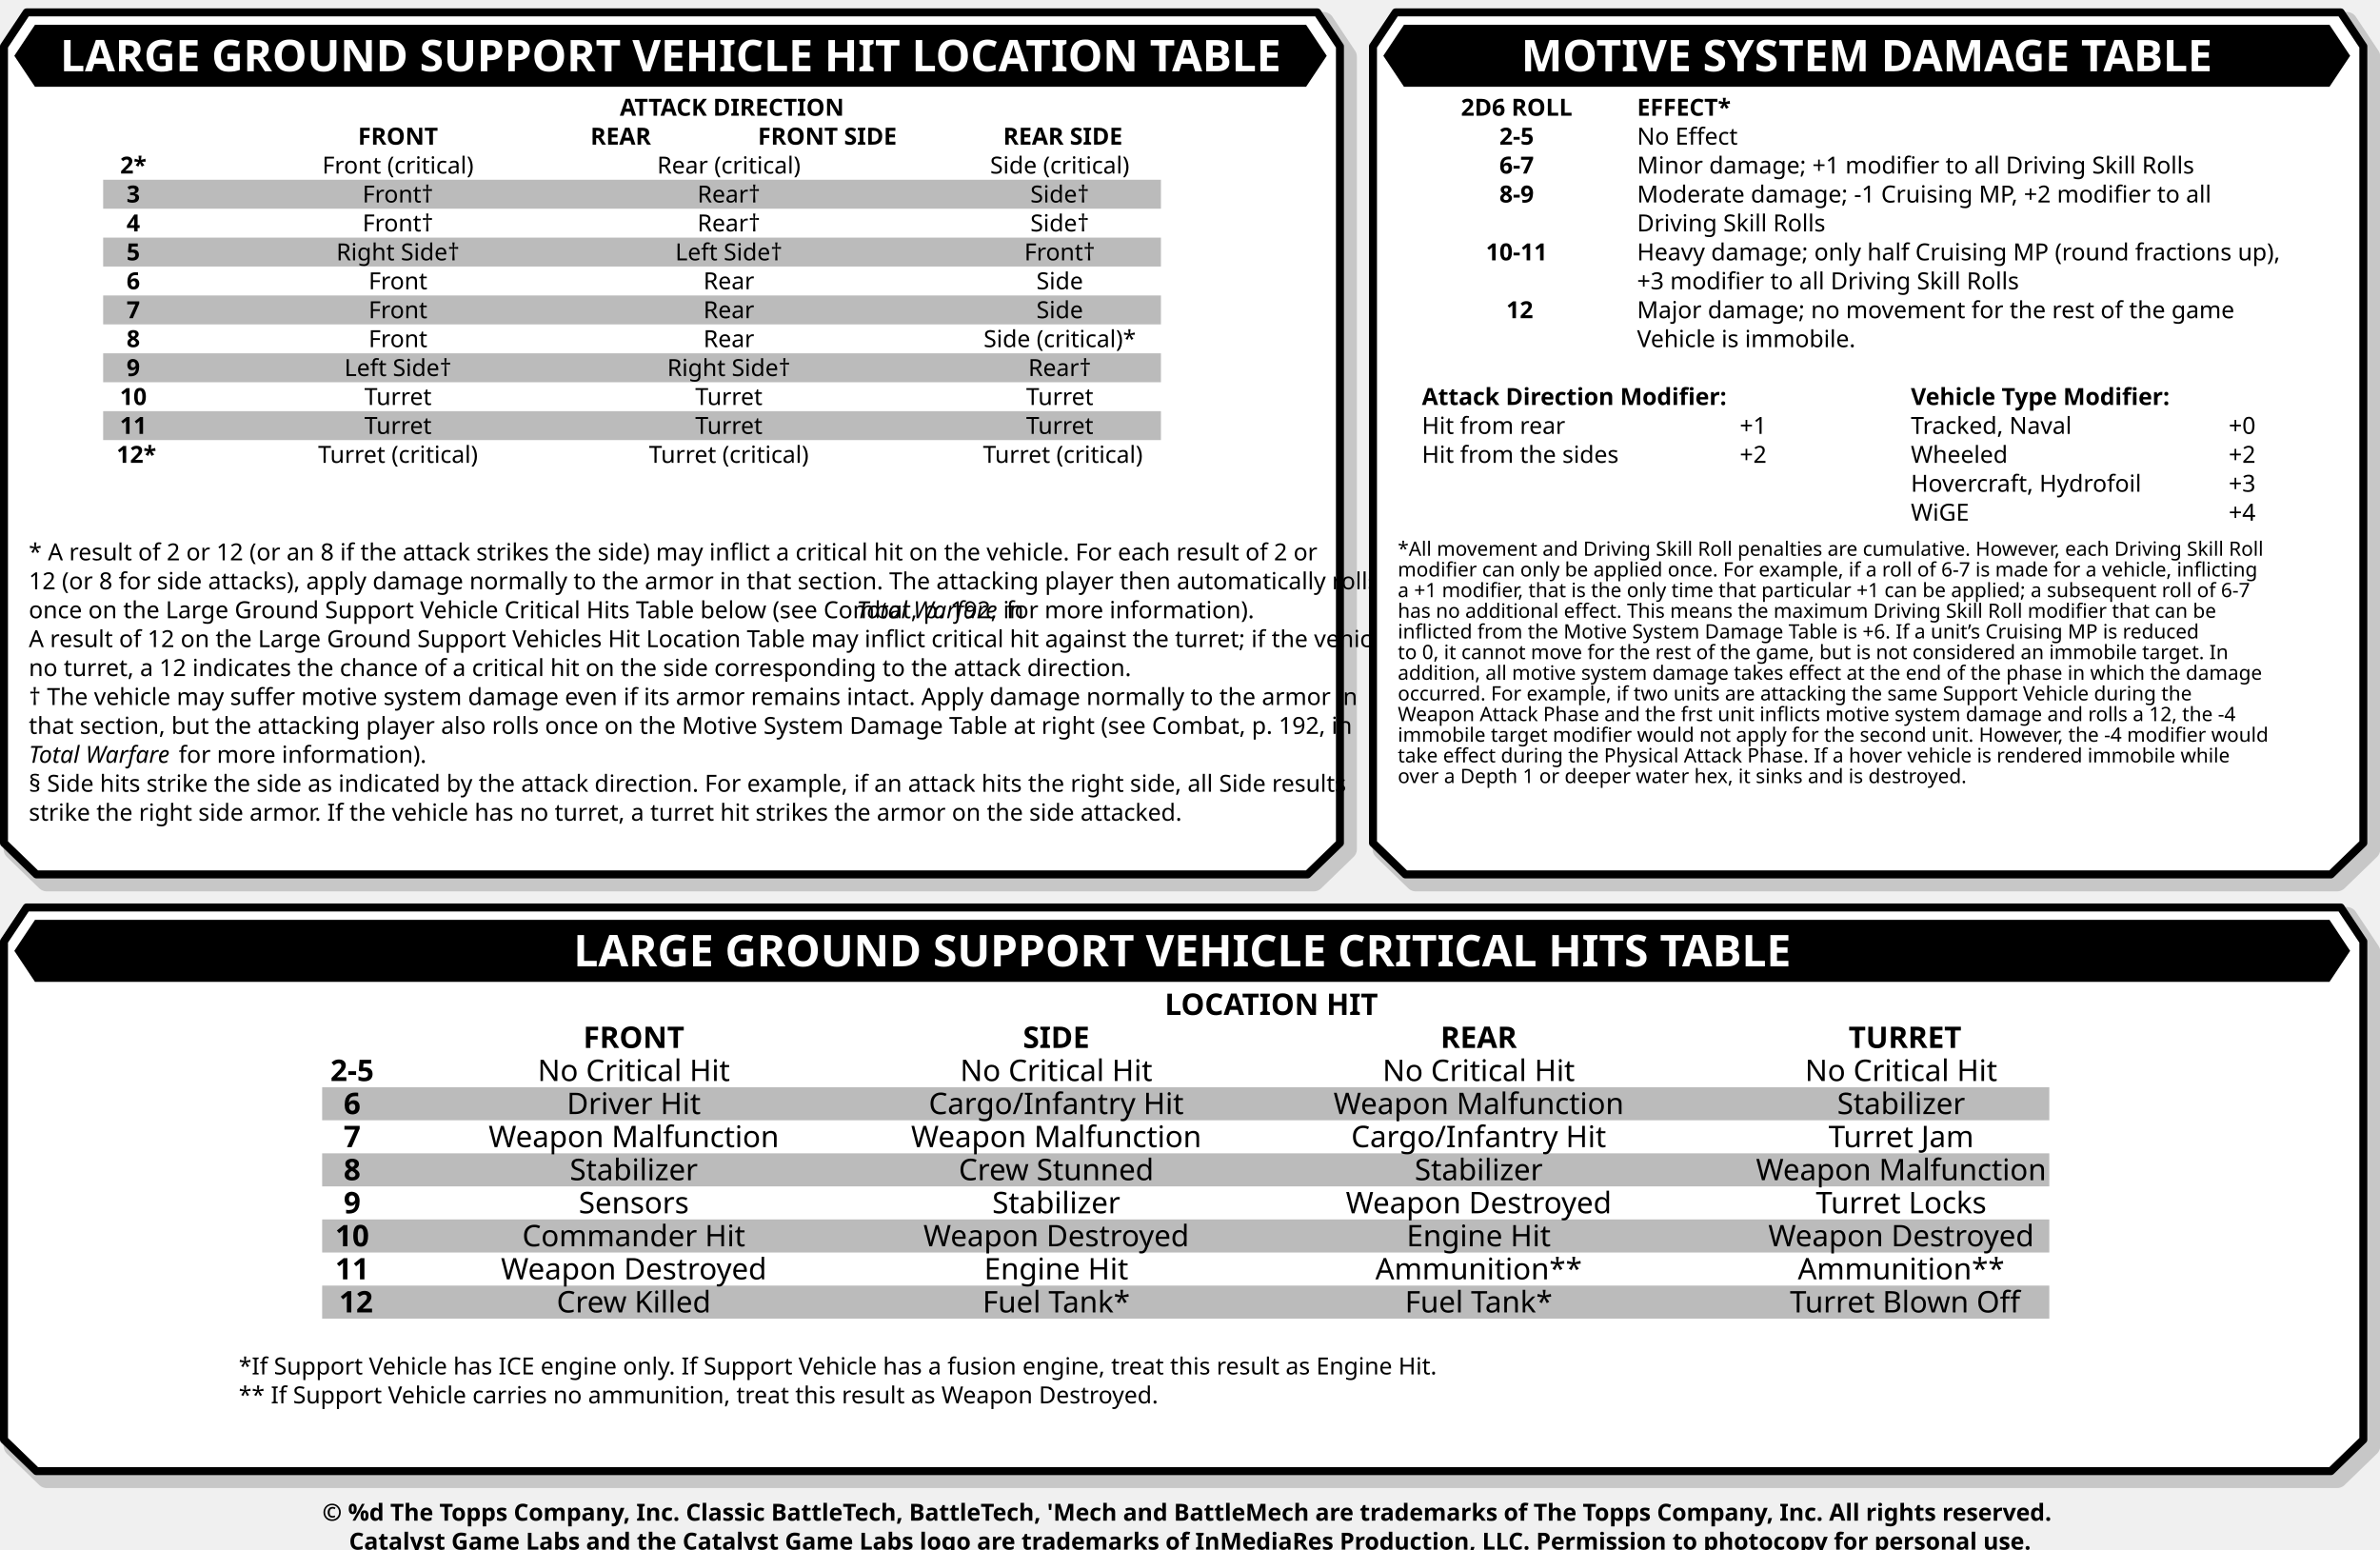
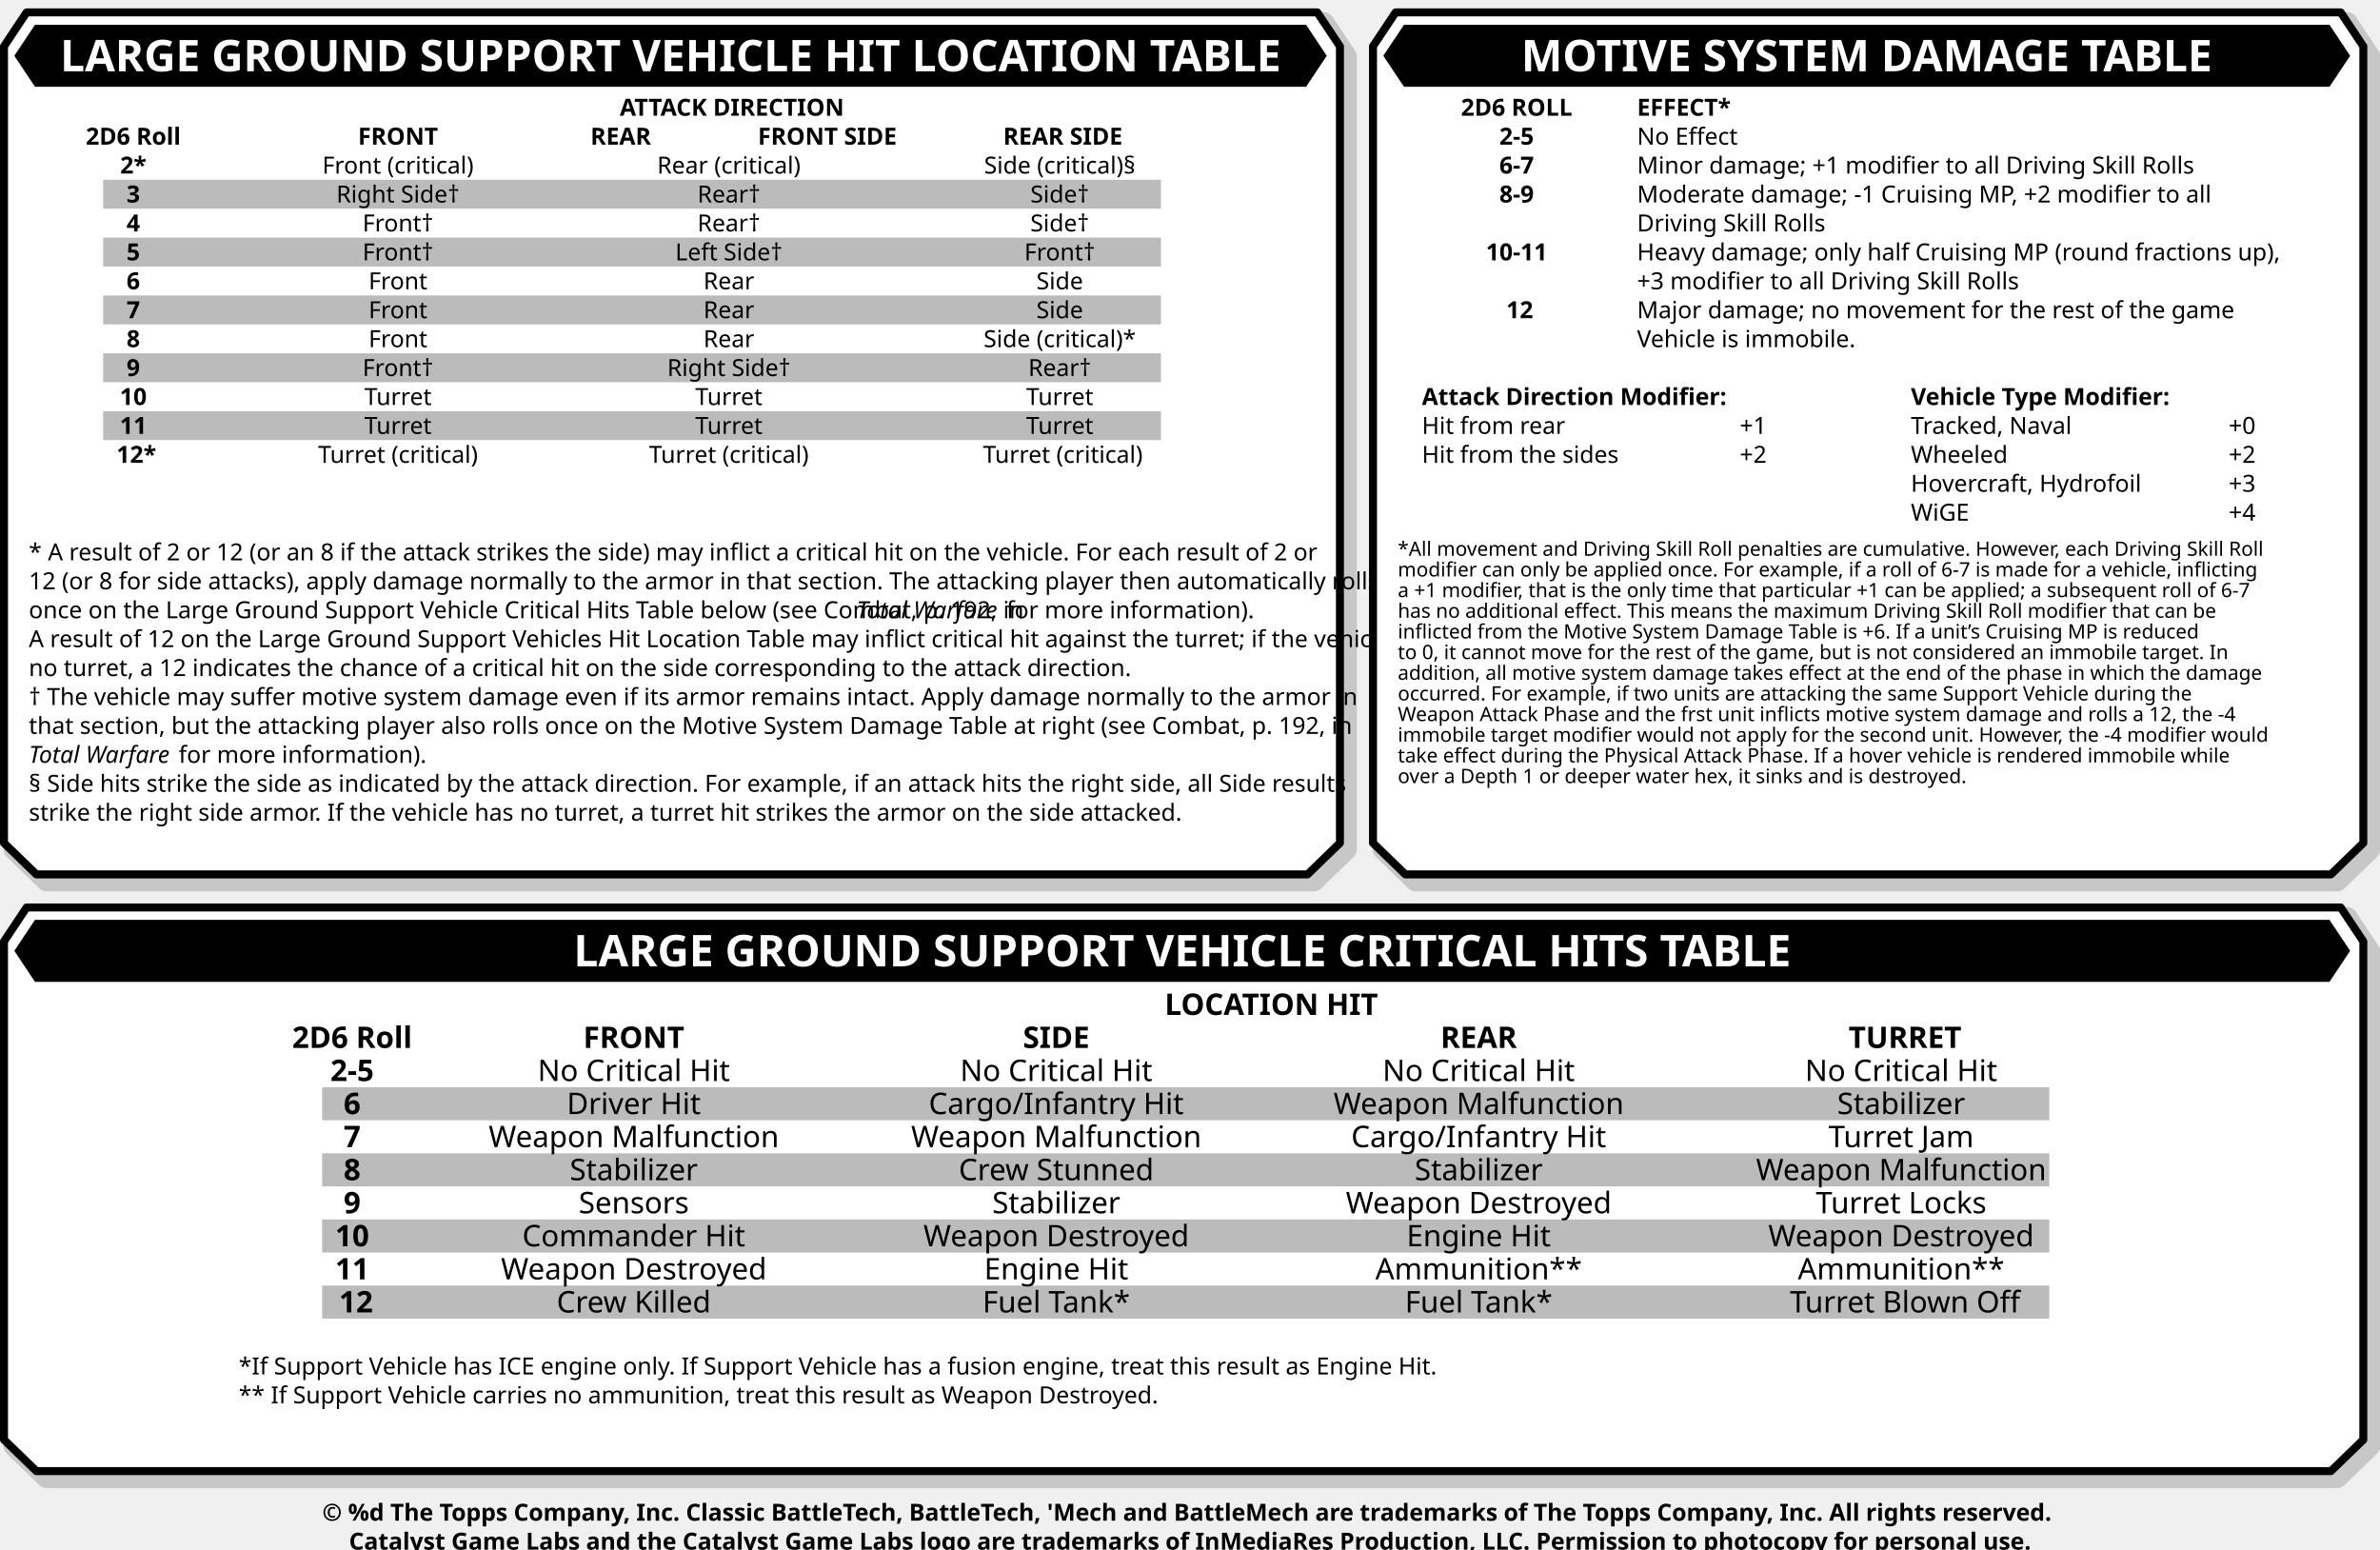
<svg xmlns="http://www.w3.org/2000/svg" contentScriptType="text/ecmascript" width="576.0" zoomAndPan="magnify" contentStyleType="text/css" height="375.0" preserveAspectRatio="xMidYMid meet" version="1.0" id="svg155">
  <defs id="defs155" />
  <g style="mml-color-elements:" id="rs_template">
    <text font-size="5.7px" transform="translate (288.0 375.0)" fill="#000000" text-anchor="middle" font-family="Eurostile" id="footer" font-weight="bold">
      <tspan lengthAdjust="spacingAndGlyphs" x="0.0" id="tspanCopyright" y="-7.000" textLength="547.200">© %d The Topps Company, Inc. Classic BattleTech, BattleTech, 'Mech and BattleMech are trademarks of The Topps Company, Inc. All rights reserved.</tspan>
      <tspan lengthAdjust="spacingAndGlyphs" x="0.0" y="0" textLength="518.400" id="tspan1">Catalyst Game Labs and the Catalyst Game Labs logo are trademarks of InMediaRes Production, LLC. Permission to photocopy for personal use.</tspan>
    </text>
    <g transform="translate(0.966,3)" id="g64">
      <g id="g4">
        <path fill="#ffffff" d="M 2.5,10.714 7.975,2.5 h 311.37 l 5.475,8.214 0,191.786 -7.845,7.6 H 10.345 L 2.5,202.5 Z" stroke-width="5.2" stroke-linejoin="round" stroke="#c7c7c7" id="path1" />
        <path fill="#ffffff" d="M 0,8.214 5.475,0 h 312.37 l 5.475,8.214 0,192.786 -7.845,7.6 H 7.845 L 0,201 Z" stroke-width="1.932" stroke-linejoin="round" stroke="#000000" id="path2" />
        <g transform="translate(2.5,3)" id="g3">
          <path fill="#000000" d="M 0,7.5 4.999,0 h 307.63 l 4.999,7.5 -4.999,7.5 H 4.999 Z" id="path3" />
          <text x="158.814" y="11.25" fill="#ffffff" text-anchor="middle" style="font-style:normal;font-weight:bold;font-size:10.6px;font-family:Eurostile" textLength="198.545" lengthAdjust="spacingAndGlyphs" id="text3">LARGE GROUND SUPPORT VEHICLE HIT LOCATION TABLE</text>
        </g>
      </g>
      <g id="shade1" style="fill:#bbbbbb" class="tableshading" transform="translate(0,-3)">
        <rect id="rect155" width="256" height="7" x="24" y="43.5" />
        <rect id="rect156" width="256" height="7" x="24" y="57.5" />
        <rect id="rect157" width="256" height="7" x="24" y="71.5" />
        <rect id="rect158" width="256" height="7" x="24" y="85.5" />
        <rect id="rect159" width="256" height="7" x="24" y="99.5" />
      </g>
      <text fill="#000000" x="176.176" y="25" style="font-style:normal;font-weight:bold;font-size:5.7px;font-family:Eurostile" text-anchor="middle" id="text4">ATTACK DIRECTION</text>
      <g transform="translate(0,32)" id="g50">
        <text text-anchor="middle" style="font-style:normal;font-weight:bold;font-size:5.7px;font-family:Eurostile" id="text6">
+           <tspan x="32.032" y="0" id="tspan4">2D6 Roll</tspan>
          <tspan x="96.096" y="0" id="tspan4">FRONT</tspan>
          <tspan x="150" y="0" id="tspan5">REAR</tspan>
          <tspan x="200" y="0" id="tspan6">FRONT SIDE</tspan>
          <tspan x="256.256" y="0" id="tspan6">REAR SIDE</tspan>
        </text>
        <text text-anchor="middle" style="font-style:normal;font-weight:bold;font-size:5.7px;font-family:Eurostile" id="text17">
          <tspan x="32.032" y="7" id="tspan7">2*</tspan>
          <tspan x="32.032" y="14" id="tspan8">3</tspan>
          <tspan x="32.032" y="21" id="tspan9">4</tspan>
          <tspan x="32.032" y="28" id="tspan10">5</tspan>
          <tspan x="32.032" y="35" id="tspan11">6</tspan>
          <tspan x="32.032" y="42" id="tspan12">7</tspan>
          <tspan x="32.032" y="49" id="tspan13">8</tspan>
          <tspan x="32.032" y="56" id="tspan14">9</tspan>
          <tspan x="32.032" y="63" id="tspan15">10</tspan>
          <tspan x="32.032" y="70" id="tspan16">11</tspan>
          <tspan x="32.032" y="77" id="tspan17">12*</tspan>
        </text>
        <text text-anchor="middle" style="font-style:normal;font-weight:normal;font-size:5.7px;font-family:Eurostile" id="text50">
          <tspan x="96.096" y="7" id="tspan18">Front (critical)</tspan>
          <tspan x="176.176" y="7" id="tspan19">Rear (critical)</tspan>
-           <tspan x="256.256" y="7" id="tspan20">Side (critical)</tspan>
-           <tspan x="96.096" y="14" id="tspan21">Front†</tspan>
+           <tspan x="256.256" y="7" id="tspan20">Side (critical)§</tspan>
+           <tspan x="96.096" y="14" id="tspan21">Right Side†</tspan>
          <tspan x="176.176" y="14" id="tspan22">Rear†</tspan>
          <tspan x="256.256" y="14" id="tspan23">Side†</tspan>
          <tspan x="96.096" y="21" id="tspan24">Front†</tspan>
          <tspan x="176.176" y="21" id="tspan25">Rear†</tspan>
          <tspan x="256.256" y="21" id="tspan26">Side†</tspan>
-           <tspan x="96.096" y="28" id="tspan27">Right Side†</tspan>
+           <tspan x="96.096" y="28" id="tspan27">Front†</tspan>
          <tspan x="176.176" y="28" id="tspan28">Left Side†</tspan>
          <tspan x="256.256" y="28" id="tspan29">Front†</tspan>
          <tspan x="96.096" y="35" id="tspan30">Front</tspan>
          <tspan x="176.176" y="35" id="tspan31">Rear</tspan>
          <tspan x="256.256" y="35" id="tspan32">Side</tspan>
          <tspan x="96.096" y="42" id="tspan33">Front</tspan>
          <tspan x="176.176" y="42" id="tspan34">Rear</tspan>
          <tspan x="256.256" y="42" id="tspan35">Side</tspan>
          <tspan x="96.096" y="49" id="tspan36">Front</tspan>
          <tspan x="176.176" y="49" id="tspan37">Rear</tspan>
          <tspan x="256.256" y="49" id="tspan38">Side (critical)*</tspan>
-           <tspan x="96.096" y="56" id="tspan39">Left Side†</tspan>
+           <tspan x="96.096" y="56" id="tspan39">Front†</tspan>
          <tspan x="176.176" y="56" id="tspan40">Right Side†</tspan>
          <tspan x="256.256" y="56" id="tspan41">Rear†</tspan>
          <tspan x="96.096" y="63" id="tspan42">Turret</tspan>
          <tspan x="176.176" y="63" id="tspan43">Turret</tspan>
          <tspan x="256.256" y="63" id="tspan44">Turret</tspan>
          <tspan x="96.096" y="70" id="tspan45">Turret</tspan>
          <tspan x="176.176" y="70" id="tspan46">Turret</tspan>
          <tspan x="256.256" y="70" id="tspan47">Turret</tspan>
          <tspan x="96.096" y="77" id="tspan48">Turret (critical)</tspan>
          <tspan x="176.176" y="77" id="tspan49">Turret (critical)</tspan>
          <tspan x="256.256" y="77" id="tspan50">Turret (critical)</tspan>
        </text>
      </g>
      <g transform="translate(0,125.6)" id="g63">
        <text x="6" y="7" fill="#000000" text-anchor="start" style="font-style:normal;font-weight:normal;font-size:5.7px;font-family:Eurostile" textLength="311.32" lengthAdjust="spacingAndGlyphs" id="text51">* A result of 2 or 12 (or an 8 if the attack strikes the side) may inflict a critical hit on the vehicle. For each result of 2 or</text>
        <text x="6" y="14" fill="#000000" text-anchor="start" style="font-style:normal;font-weight:normal;font-size:5.7px;font-family:Eurostile" textLength="311.32" lengthAdjust="spacingAndGlyphs" id="text52">12 (or 8 for side attacks), apply damage normally to the armor in that section. The attacking player then automatically rolls</text>
        <text x="6" y="21" fill="#000000" text-anchor="start" style="font-style:normal;font-weight:normal;font-size:5.7px;font-family:Eurostile" textLength="200.326" lengthAdjust="spacingAndGlyphs" id="text53">once on the Large Ground Support Vehicle Critical Hits Table below (see Combat, p. 192, in</text>
        <text x="206.326" y="21" fill="#000000" text-anchor="start" style="font-style:italic;font-weight:normal;font-size:5.7px;font-family:Eurostile" textLength="33.425" lengthAdjust="spacingAndGlyphs" id="text54">Total Warfare</text>
        <text x="242.595" y="21" fill="#000000" text-anchor="start" style="font-style:normal;font-weight:normal;font-size:5.7px;font-family:Eurostile" textLength="53.281" lengthAdjust="spacingAndGlyphs" id="text55">for more information).</text>
        <text x="6" y="28" fill="#000000" text-anchor="start" style="font-style:normal;font-weight:normal;font-size:5.7px;font-family:Eurostile" textLength="311.32" lengthAdjust="spacingAndGlyphs" id="text56">A result of 12 on the Large Ground Support Vehicles Hit Location Table may inflict critical hit
            against the turret; if the vehicle has</text>
        <text fill="#000000" x="6" y="35" style="font-style:normal;font-weight:normal;font-size:5.7px;font-family:Eurostile" text-anchor="start" id="text57">no turret, a 12 indicates the chance of a critical hit on the side corresponding to the attack direction.</text>
        <text x="6" y="42" fill="#000000" text-anchor="start" style="font-style:normal;font-weight:normal;font-size:5.7px;font-family:Eurostile" textLength="311.32" lengthAdjust="spacingAndGlyphs" id="text58">† The vehicle may suffer motive system damage even if its armor remains intact. Apply damage normally to the armor in</text>
        <text x="6" y="49" fill="#000000" text-anchor="start" style="font-style:normal;font-weight:normal;font-size:5.7px;font-family:Eurostile" textLength="311.32" lengthAdjust="spacingAndGlyphs" id="text59">that section, but the attacking player also rolls once on the Motive System Damage Table at right (see Combat, p. 192, in</text>
        <text x="6" y="56" fill="#000000" text-anchor="start" style="font-style:italic;font-weight:normal;font-size:5.7px;font-family:Eurostile" textLength="33.425" lengthAdjust="spacingAndGlyphs" id="text60">Total Warfare</text>
        <text x="42.269" y="56" fill="#000000" text-anchor="start" style="font-style:normal;font-weight:normal;font-size:5.7px;font-family:Eurostile" textLength="53.281" lengthAdjust="spacingAndGlyphs" id="text61">for more information).</text>
        <text x="6" y="63" fill="#000000" text-anchor="start" style="font-style:normal;font-weight:normal;font-size:5.7px;font-family:Eurostile" textLength="311.32" lengthAdjust="spacingAndGlyphs" id="text62">§ Side hits strike the side as indicated by the attack direction. For example, if an attack hits the right side, all Side results</text>
        <text fill="#000000" x="6" y="70" style="font-style:normal;font-weight:normal;font-size:5.7px;font-family:Eurostile" text-anchor="start" id="text63">strike the right side armor. If the vehicle has no turret, a turret hit strikes the armor on the side attacked.</text>
      </g>
    </g>
    <g transform="translate(332.286,3)" id="g107">
      <g id="g67">
        <path fill="#ffffff" d="M 2.5,10.714 7.975,2.5 h 227.73 l 5.475,8.214 V 202.5 l -7.845,7.6 H 10.345 L 2.5,202.5 Z" stroke-width="5.2" stroke-linejoin="round" stroke="#c7c7c7" id="path64" />
        <path fill="#ffffff" d="M 0,8.214 5.475,0 h 228.73 l 5.475,8.214 V 201 l -7.845,7.6 H 7.845 L 0,201 Z" stroke-width="1.932" stroke-linejoin="round" stroke="#000000" id="path65" />
        <g transform="translate(2.5,3)" id="g66">
          <path fill="#000000" d="M 0,7.5 4.999,0 h 223.99 l 4.999,7.5 -4.999,7.5 H 4.999 Z" id="path66" />
          <text x="116.994" y="11.25" fill="#ffffff" text-anchor="middle" style="font-style:normal;font-weight:bold;font-size:10.6px;font-family:Eurostile" textLength="157.417" lengthAdjust="spacingAndGlyphs" id="text66">MOTIVE SYSTEM DAMAGE TABLE</text>
        </g>
      </g>
      <g transform="translate(0,25)" id="g81">
        <text text-anchor="start" style="font-style:normal;font-weight:bold;font-size:5.7px;font-family:Eurostile" id="text67">
          <tspan x="63.904" y="0" id="tspan67">EFFECT*</tspan>
        </text>
        <text text-anchor="middle" style="font-style:normal;font-weight:bold;font-size:5.7px;font-family:Eurostile" id="text73">
          <tspan x="35.502" y="0" id="tspan68">2D6 ROLL</tspan>
          <tspan x="35.502" y="7" id="tspan69">2-5</tspan>
          <tspan x="35.502" y="14" id="tspan70">6-7</tspan>
          <tspan x="35.502" y="21" id="tspan71">8-9</tspan>
          <tspan x="35.502" y="35" id="tspan72">10-11</tspan>
          <tspan x="35.502" y="49" id="tspan73">12</tspan>
        </text>
        <text text-anchor="start" style="font-style:normal;font-weight:normal;font-size:5.7px;font-family:Eurostile" id="text81">
          <tspan x="63.904" y="7" id="tspan74">No Effect</tspan>
          <tspan x="63.904" y="14" id="tspan75">Minor damage; +1 modifier to all Driving Skill Rolls</tspan>
          <tspan x="63.904" y="21" id="tspan76">Moderate damage; -1 Cruising MP, +2 modifier to all</tspan>
          <tspan x="63.904" y="28" id="tspan77">Driving Skill Rolls</tspan>
          <tspan x="63.904" y="35" id="tspan78">Heavy damage; only half Cruising MP (round fractions up),</tspan>
          <tspan x="63.904" y="42" id="tspan79">+3 modifier to all Driving Skill Rolls</tspan>
          <tspan x="63.904" y="49" id="tspan80">Major damage; no movement for the rest of the game</tspan>
          <tspan x="63.904" y="56" id="tspan81">Vehicle is immobile.</tspan>
        </text>
      </g>
      <g transform="translate(0,95)" id="g86">
        <text text-anchor="start" style="font-style:normal;font-weight:bold;font-size:5.7px;font-family:Eurostile" id="text82">
          <tspan x="11.834" y="0" id="tspan82">Attack Direction Modifier:</tspan>
        </text>
        <text text-anchor="start" style="font-style:normal;font-weight:normal;font-size:5.7px;font-family:Eurostile" id="text86">
          <tspan x="11.834" y="7" id="tspan83">Hit from rear</tspan>
          <tspan x="88.755" y="7" id="tspan84">+1</tspan>
          <tspan x="11.834" y="14" id="tspan85">Hit from the sides</tspan>
          <tspan x="88.755" y="14" id="tspan86">+2</tspan>
        </text>
      </g>
      <g transform="translate(118.34,95)" id="g95">
        <text text-anchor="start" style="font-style:normal;font-weight:bold;font-size:5.7px;font-family:Eurostile" id="text87">
          <tspan x="11.834" y="0" id="tspan87">Vehicle Type Modifier:</tspan>
        </text>
        <text text-anchor="start" style="font-style:normal;font-weight:normal;font-size:5.7px;font-family:Eurostile" id="text95">
          <tspan x="11.834" y="7" id="tspan88">Tracked, Naval</tspan>
          <tspan x="88.755" y="7" id="tspan89">+0</tspan>
          <tspan x="11.834" y="14" id="tspan90">Wheeled</tspan>
          <tspan x="88.755" y="14" id="tspan91">+2</tspan>
          <tspan x="11.834" y="21" id="tspan92">Hovercraft, Hydrofoil</tspan>
          <tspan x="88.755" y="21" id="tspan93">+3</tspan>
          <tspan x="11.834" y="28" id="tspan94">WiGE</tspan>
          <tspan x="88.755" y="28" id="tspan95">+4</tspan>
        </text>
      </g>
      <text x="6" y="131.5" fill="#000000" text-anchor="start" style="font-style:normal;font-weight:normal;font-size:4.8px;font-family:Eurostile" textLength="227.68" lengthAdjust="spacingAndGlyphs" id="text96">*All movement and Driving Skill Roll penalties are cumulative. However, each Driving Skill Roll</text>
      <text x="6" y="136.5" fill="#000000" text-anchor="start" style="font-style:normal;font-weight:normal;font-size:4.8px;font-family:Eurostile" textLength="227.68" lengthAdjust="spacingAndGlyphs" id="text97">modifier can only be applied once. For example, if a roll of 6-7 is made for a vehicle, inflicting</text>
      <text x="6" y="141.5" fill="#000000" text-anchor="start" style="font-style:normal;font-weight:normal;font-size:4.8px;font-family:Eurostile" textLength="227.68" lengthAdjust="spacingAndGlyphs" id="text98">a +1 modifier, that is the only time that particular +1 can be applied; a subsequent roll of 6-7</text>
      <text x="6" y="146.5" fill="#000000" text-anchor="start" style="font-style:normal;font-weight:normal;font-size:4.8px;font-family:Eurostile" textLength="227.68" lengthAdjust="spacingAndGlyphs" id="text99">has no additional effect. This means the maximum Driving Skill Roll modifier that can be</text>
      <text x="6" y="151.5" fill="#000000" text-anchor="start" style="font-style:normal;font-weight:normal;font-size:4.8px;font-family:Eurostile" textLength="227.68" lengthAdjust="spacingAndGlyphs" id="text100">inflicted from the Motive System Damage Table is +6. If a unit’s Cruising MP is reduced</text>
      <text x="6" y="156.5" fill="#000000" text-anchor="start" style="font-style:normal;font-weight:normal;font-size:4.8px;font-family:Eurostile" textLength="227.68" lengthAdjust="spacingAndGlyphs" id="text101">to 0, it cannot move for the rest of the game, but is not considered an immobile target. In</text>
      <text x="6" y="161.5" fill="#000000" text-anchor="start" style="font-style:normal;font-weight:normal;font-size:4.8px;font-family:Eurostile" textLength="227.68" lengthAdjust="spacingAndGlyphs" id="text102">addition, all motive system damage takes effect at the end of the phase in which the damage</text>
      <text x="6" y="166.5" fill="#000000" text-anchor="start" style="font-style:normal;font-weight:normal;font-size:4.8px;font-family:Eurostile" textLength="227.68" lengthAdjust="spacingAndGlyphs" id="text103">occurred. For example, if two units are attacking the same Support Vehicle during the</text>
      <text x="6" y="171.5" fill="#000000" text-anchor="start" style="font-style:normal;font-weight:normal;font-size:4.8px;font-family:Eurostile" textLength="227.68" lengthAdjust="spacingAndGlyphs" id="text104">Weapon Attack Phase and the frst unit inflicts motive system damage and rolls a 12, the -4</text>
      <text x="6" y="176.5" fill="#000000" text-anchor="start" style="font-style:normal;font-weight:normal;font-size:4.8px;font-family:Eurostile" textLength="227.68" lengthAdjust="spacingAndGlyphs" id="text105">immobile target modifier would not apply for the second unit. However, the -4 modifier would</text>
      <text x="6" y="181.5" fill="#000000" text-anchor="start" style="font-style:normal;font-weight:normal;font-size:4.8px;font-family:Eurostile" textLength="227.68" lengthAdjust="spacingAndGlyphs" id="text106">take effect during the Physical Attack Phase. If a hover vehicle is rendered immobile while</text>
      <text fill="#000000" x="6" y="186.5" style="font-style:normal;font-weight:normal;font-size:4.8px;font-family:Eurostile" text-anchor="start" id="text107">over a Depth 1 or deeper water hex, it sinks and is destroyed.</text>
    </g>
    <g transform="translate(0.966,219.6)" id="g155">
      <g id="g110">
        <path fill="#ffffff" d="M 2.5,10.714 7.975,2.5 h 559.05 l 5.475,8.214 V 130.3 l -7.845,7.6 H 10.345 L 2.5,130.3 Z" stroke-width="5.2" stroke-linejoin="round" stroke="#c7c7c7" id="path107" />
        <path d="M 0,8.214 5.475,0 h 560.05 L 571,8.214 V 128.8 l -7.845,7.6 H 7.845 L 0,128.8 Z" stroke-width="1.932" stroke-linejoin="round" stroke="#000000" id="path108" fill="#ffffff" />
        <g transform="translate(2.5,3)" id="g109">
          <path fill="#000000" d="M 0,7.5 4.999,0 h 555.31 l 4.999,7.5 -4.999,7.5 H 4.999 Z" id="path109" />
          <text x="282.654" y="11.25" fill="#ffffff" text-anchor="middle" style="font-style:normal;font-weight:bold;font-size:10.6px;font-family:Eurostile" textLength="213.991" lengthAdjust="spacingAndGlyphs" id="text109">LARGE GROUND SUPPORT VEHICLE CRITICAL HITS TABLE</text>
        </g>
      </g>
      <g id="shade2" style="fill:#bbbbbb" class="tableshading" transform="translate(0,-219.5)">
        <rect id="rect160" width="418" height="8" x="77" y="263" />
        <rect id="rect161" width="418" height="8" x="77" y="279" />
        <rect id="rect162" width="418" height="8" x="77" y="295" />
        <rect id="rect163" width="418" height="8" x="77" y="311" />
      </g>
      <text fill="#000000" x="306.72" y="26" style="font-style:normal;font-weight:bold;font-size:7.2px;font-family:Eurostile" text-anchor="middle" id="text110">LOCATION HIT</text>
      <g transform="translate(0,34)" id="g153">
        <text text-anchor="middle" style="font-style:normal;font-weight:bold;font-size:7.2px;font-family:Eurostile" id="text113">
+           <tspan x="85.2" y="0" id="tspan110">2D6 Roll</tspan>
          <tspan x="153.36" y="0" id="tspan110">FRONT</tspan>
          <tspan x="255.6" y="0" id="tspan111">SIDE</tspan>
          <tspan x="357.84" y="0" id="tspan112">REAR</tspan>
          <tspan x="460.08" y="0" id="tspan113">TURRET</tspan>
        </text>
        <text text-anchor="middle" style="font-style:normal;font-weight:bold;font-size:7.2px;font-family:Eurostile" id="text121">
          <tspan x="85.2" y="8" id="tspan114">2-5</tspan>
          <tspan x="85.2" y="16" id="tspan115">6</tspan>
          <tspan x="85.2" y="24" id="tspan116">7</tspan>
          <tspan x="85.2" y="32" id="tspan117">8</tspan>
          <tspan x="85.2" y="40" id="tspan118">9</tspan>
          <tspan x="85.2" y="48" id="tspan119">10</tspan>
          <tspan x="85.2" y="56" id="tspan120">11</tspan>
          <tspan x="85.2" y="64" id="tspan121">12</tspan>
        </text>
        <text text-anchor="middle" style="font-style:normal;font-weight:normal;font-size:7.2px;font-family:Eurostile" id="text153">
          <tspan x="153.36" y="8" id="tspan122">No Critical Hit</tspan>
          <tspan x="255.6" y="8" id="tspan123">No Critical Hit</tspan>
          <tspan x="357.84" y="8" id="tspan124">No Critical Hit</tspan>
          <tspan x="460.08" y="8" id="tspan125">No Critical Hit</tspan>
          <tspan x="153.36" y="16" id="tspan126">Driver Hit</tspan>
          <tspan x="255.6" y="16" id="tspan127">Cargo/Infantry Hit</tspan>
          <tspan x="357.84" y="16" id="tspan128">Weapon Malfunction</tspan>
          <tspan x="460.08" y="16" id="tspan129">Stabilizer</tspan>
          <tspan x="153.36" y="24" id="tspan130">Weapon Malfunction</tspan>
          <tspan x="255.6" y="24" id="tspan131">Weapon Malfunction</tspan>
          <tspan x="357.84" y="24" id="tspan132">Cargo/Infantry Hit</tspan>
          <tspan x="460.08" y="24" id="tspan133">Turret Jam</tspan>
          <tspan x="153.36" y="32" id="tspan134">Stabilizer</tspan>
          <tspan x="255.6" y="32" id="tspan135">Crew Stunned</tspan>
          <tspan x="357.84" y="32" id="tspan136">Stabilizer</tspan>
          <tspan x="460.08" y="32" id="tspan137">Weapon Malfunction</tspan>
          <tspan x="153.36" y="40" id="tspan138">Sensors</tspan>
          <tspan x="255.6" y="40" id="tspan139">Stabilizer</tspan>
          <tspan x="357.84" y="40" id="tspan140">Weapon Destroyed</tspan>
          <tspan x="460.08" y="40" id="tspan141">Turret Locks</tspan>
          <tspan x="153.36" y="48" id="tspan142">Commander Hit</tspan>
          <tspan x="255.6" y="48" id="tspan143">Weapon Destroyed</tspan>
          <tspan x="357.84" y="48" id="tspan144">Engine Hit</tspan>
          <tspan x="460.08" y="48" id="tspan145">Weapon Destroyed</tspan>
          <tspan x="153.36" y="56" id="tspan146">Weapon Destroyed</tspan>
          <tspan x="255.6" y="56" id="tspan147">Engine Hit</tspan>
          <tspan x="357.84" y="56" id="tspan148">Ammunition**</tspan>
          <tspan x="460.08" y="56" id="tspan149">Ammunition**</tspan>
          <tspan x="153.36" y="64" id="tspan150">Crew Killed</tspan>
          <tspan x="255.6" y="64" id="tspan151">Fuel Tank*</tspan>
          <tspan x="357.84" y="64" id="tspan152">Fuel Tank*</tspan>
          <tspan x="460.08" y="64" id="tspan153">Turret Blown Off</tspan>
        </text>
      </g>
      <text fill="#000000" x="56.8" y="113" style="font-style:normal;font-weight:normal;font-size:5.7px;font-family:Eurostile" text-anchor="start" id="text154">*If Support Vehicle has ICE engine only. If Support Vehicle has a fusion engine, treat this result
          as Engine Hit.</text>
      <text fill="#000000" x="56.8" y="120" style="font-style:normal;font-weight:normal;font-size:5.7px;font-family:Eurostile" text-anchor="start" id="text155">** If Support Vehicle carries no ammunition, treat this result as Weapon Destroyed.</text>
    </g>
  </g>
</svg>
